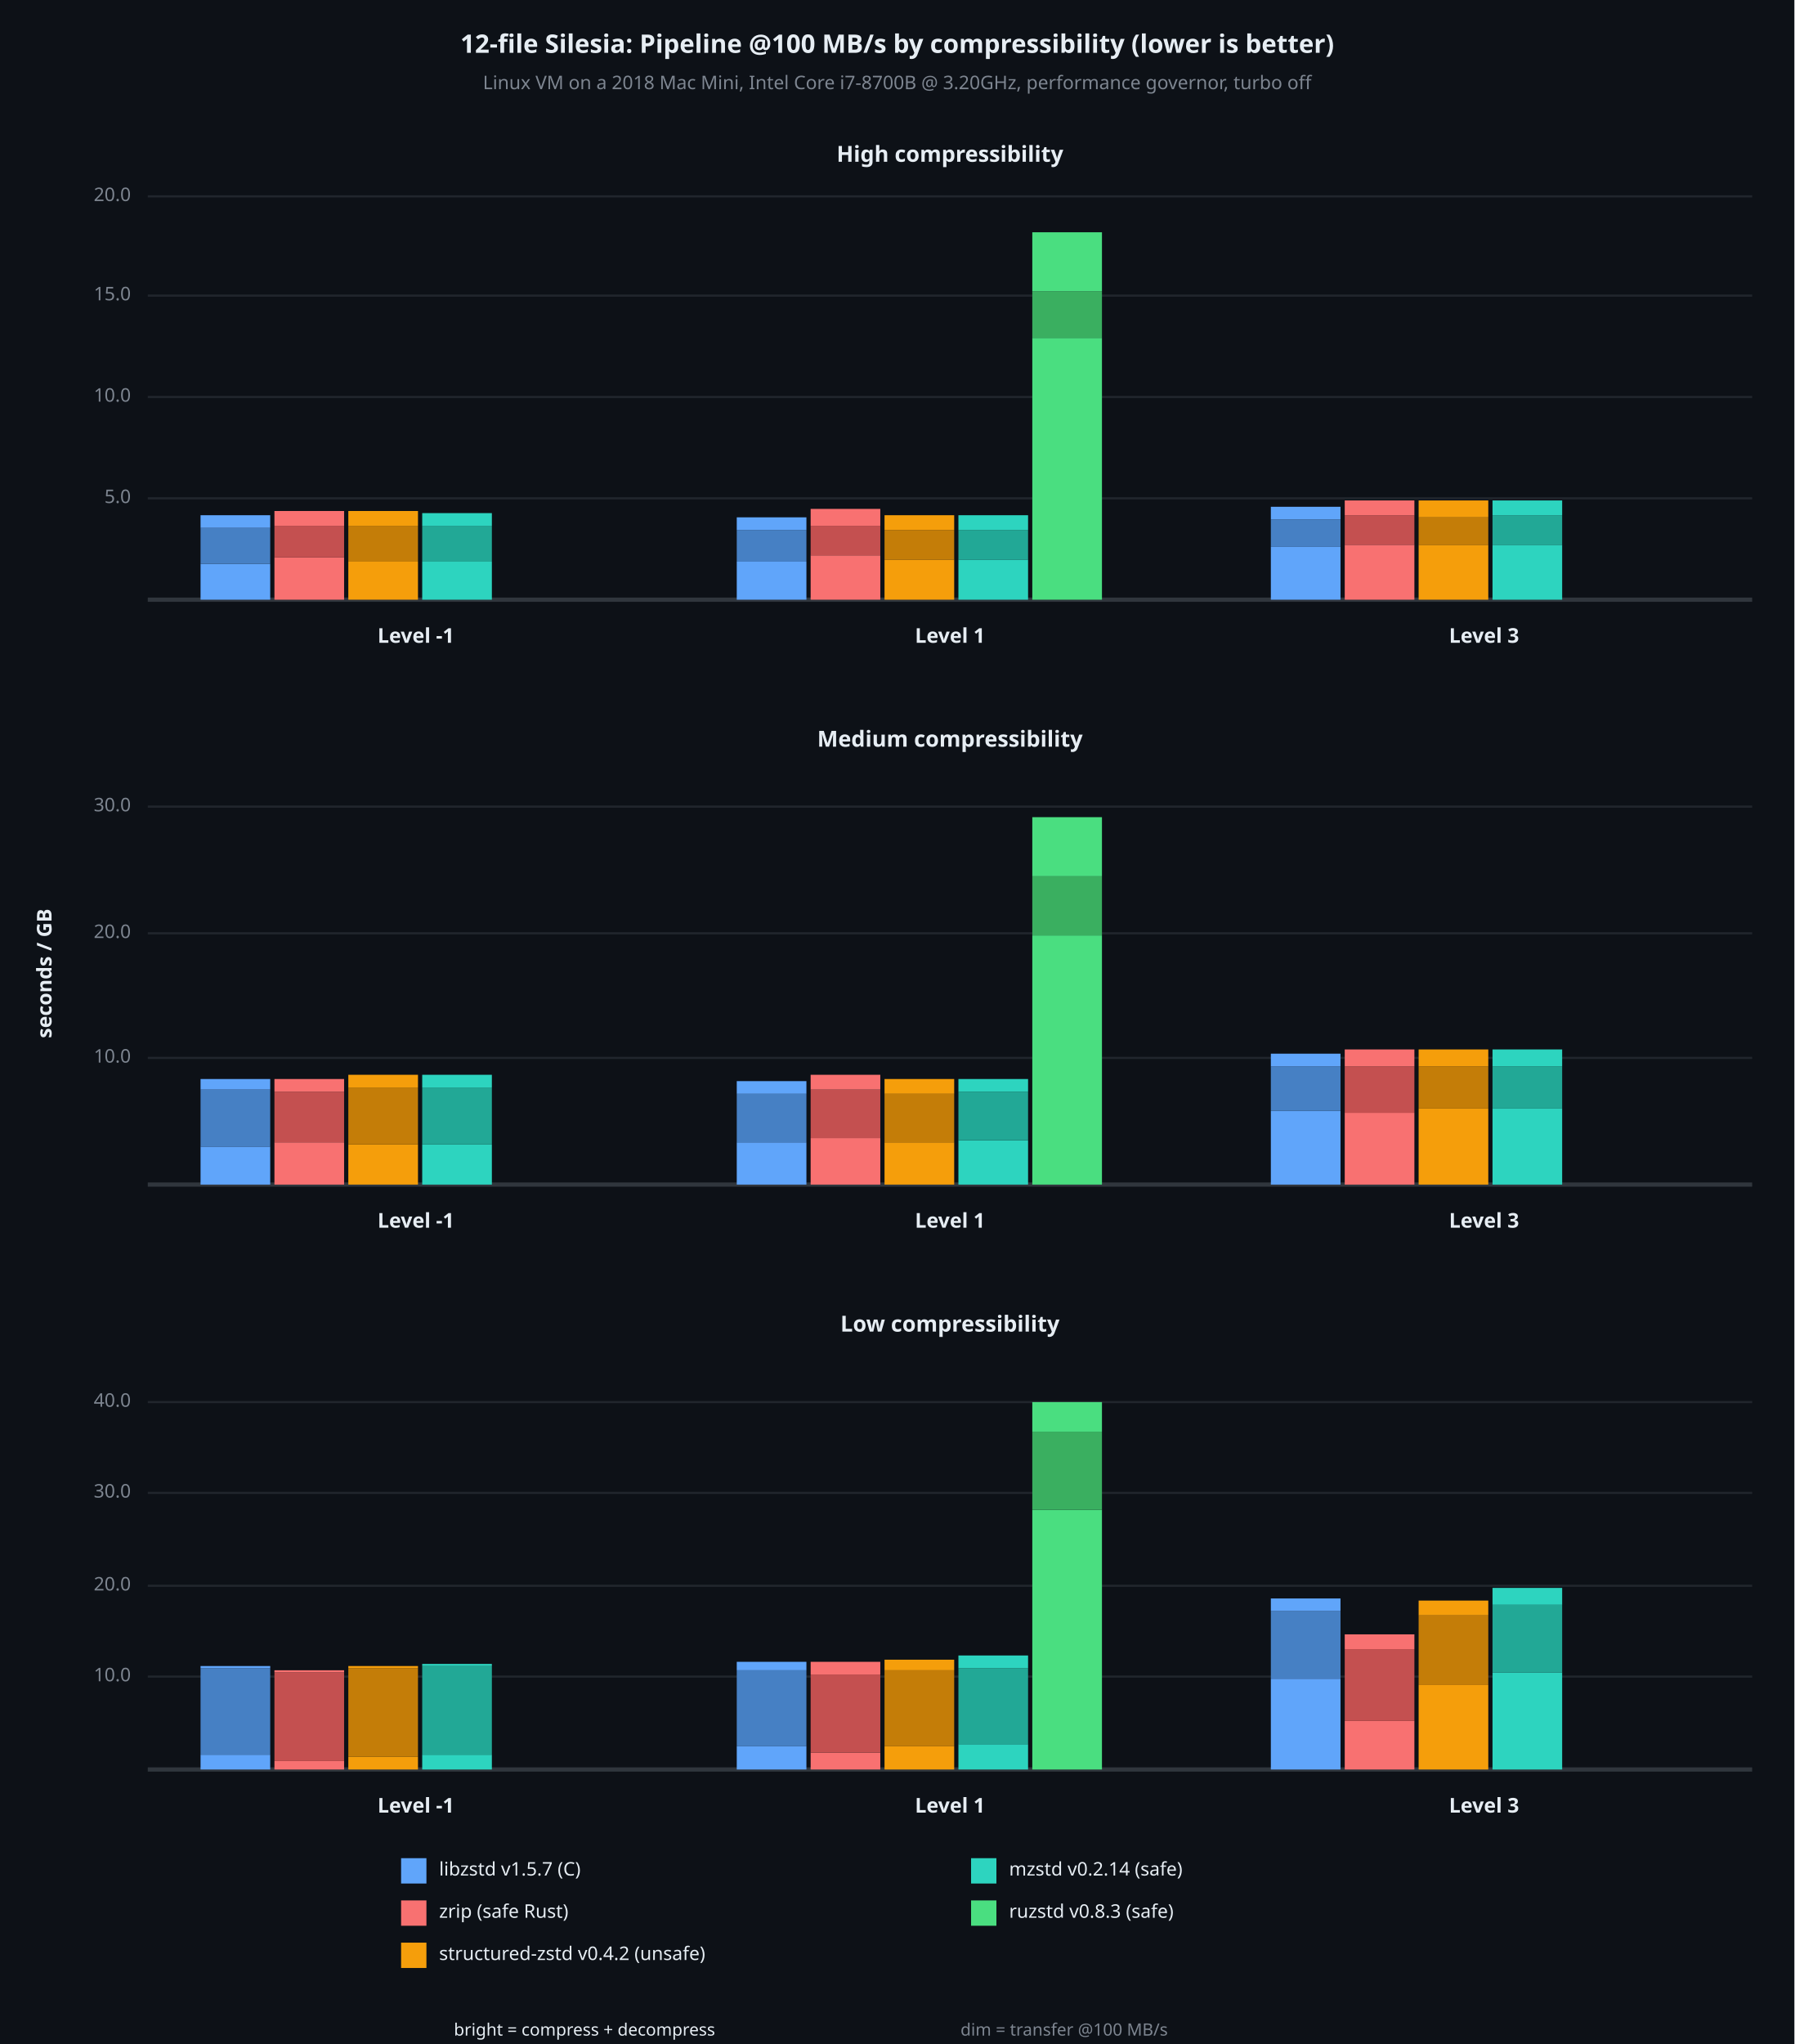
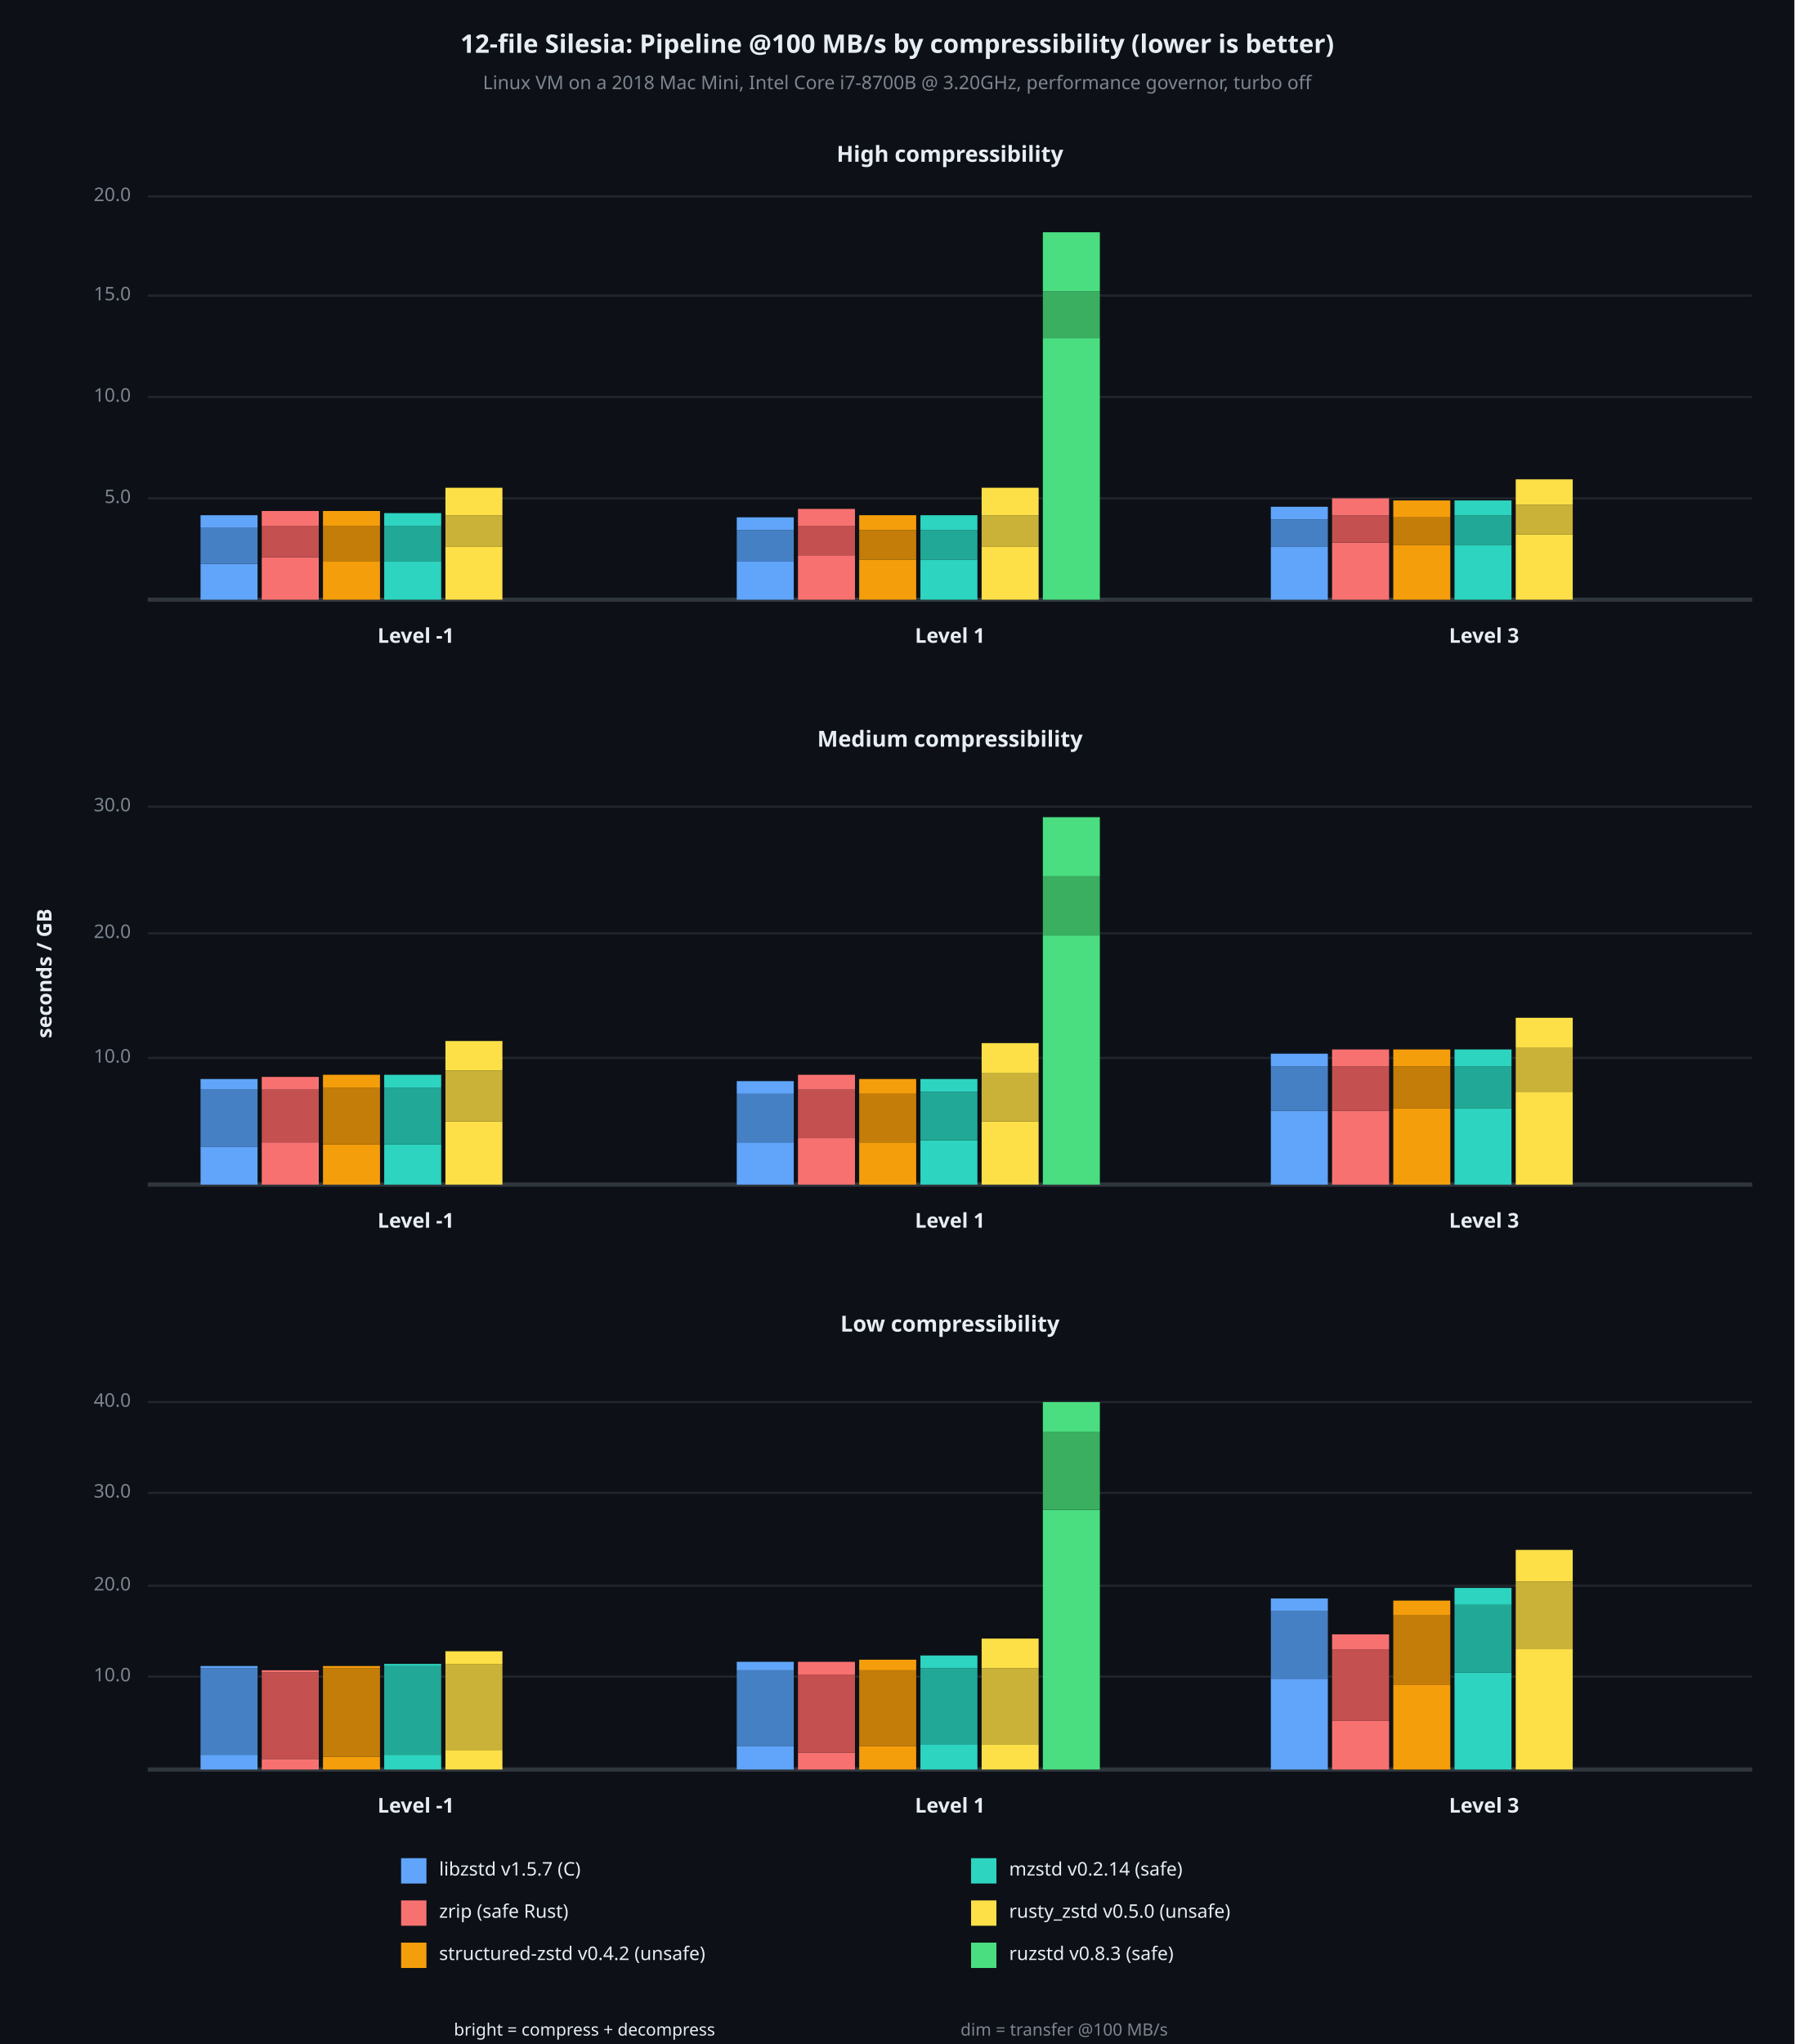
<svg xmlns="http://www.w3.org/2000/svg" viewBox="0 0 850 968" font-family="system-ui, -apple-system, sans-serif">
  <rect x="0" y="0" width="850" height="968" opacity="1" fill="#0D1117" stroke="none" />
  <text x="425" y="22" dy="0.5ex" text-anchor="middle" font-family="sans-serif" font-size="12.097" opacity="1" fill="#E6EDF3" font-weight="bold">
12-file Silesia: Pipeline @100 MB/s by compressibility (lower is better)
</text>
  <text x="425" y="40" dy="0.5ex" text-anchor="middle" font-family="sans-serif" font-size="8.871" opacity="1" fill="#7D8590">
Linux VM on a 2018 Mac Mini, Intel Core i7-8700B @ 3.20GHz, performance governor, turbo off
</text>
  <text x="22" y="461" dy="0.5ex" text-anchor="middle" font-family="sans-serif" font-size="9.677" opacity="1" fill="#E6EDF3" font-weight="bold" transform="rotate(270, 22, 461)">
seconds / GB
</text>
  <text x="450" y="74" dy="0.5ex" text-anchor="middle" font-family="sans-serif" font-size="10.484" opacity="1" fill="#E6EDF3" font-weight="bold">
High compressibility
</text>
  <polyline fill="none" opacity="1" stroke="#21262D" stroke-width="1" points="70,236 830,236 " />
  <text x="62" y="236" dy="0.5ex" text-anchor="end" font-family="sans-serif" font-size="8.871" opacity="1" fill="#7D8590">
5.0
</text>
  <polyline fill="none" opacity="1" stroke="#21262D" stroke-width="1" points="70,188 830,188 " />
  <text x="62" y="188" dy="0.5ex" text-anchor="end" font-family="sans-serif" font-size="8.871" opacity="1" fill="#7D8590">
10.0
</text>
  <polyline fill="none" opacity="1" stroke="#21262D" stroke-width="1" points="70,140 830,140 " />
  <text x="62" y="140" dy="0.5ex" text-anchor="end" font-family="sans-serif" font-size="8.871" opacity="1" fill="#7D8590">
15.0
</text>
  <polyline fill="none" opacity="1" stroke="#21262D" stroke-width="1" points="70,93 830,93 " />
  <text x="62" y="93" dy="0.5ex" text-anchor="end" font-family="sans-serif" font-size="8.871" opacity="1" fill="#7D8590">
20.0
</text>
  <polyline fill="none" opacity="1" stroke="#30363D" stroke-width="2" points="70,284 830,284 " />
-   <rect x="95" y="267" width="33" height="17" opacity="1" fill="#60A5FA" stroke="none" />
-   <rect x="95" y="250" width="33" height="17" opacity="1" fill="#4680C4" stroke="none" />
-   <rect x="95" y="244" width="33" height="6" opacity="1" fill="#60A5FA" stroke="none" />
-   <rect x="130" y="264" width="33" height="20" opacity="1" fill="#F87171" stroke="none" />
-   <rect x="130" y="249" width="33" height="15" opacity="1" fill="#C45050" stroke="none" />
-   <rect x="130" y="242" width="33" height="7" opacity="1" fill="#F87171" stroke="none" />
-   <rect x="165" y="266" width="33" height="18" opacity="1" fill="#F59E0B" stroke="none" />
-   <rect x="165" y="249" width="33" height="17" opacity="1" fill="#C47D08" stroke="none" />
-   <rect x="165" y="242" width="33" height="7" opacity="1" fill="#F59E0B" stroke="none" />
-   <rect x="200" y="266" width="33" height="18" opacity="1" fill="#2DD4BF" stroke="none" />
-   <rect x="200" y="249" width="33" height="17" opacity="1" fill="#22A896" stroke="none" />
-   <rect x="200" y="243" width="33" height="6" opacity="1" fill="#2DD4BF" stroke="none" />
+   <rect x="95" y="267" width="27" height="17" opacity="1" fill="#60A5FA" stroke="none" />
+   <rect x="95" y="250" width="27" height="17" opacity="1" fill="#4680C4" stroke="none" />
+   <rect x="95" y="244" width="27" height="6" opacity="1" fill="#60A5FA" stroke="none" />
+   <rect x="124" y="264" width="27" height="20" opacity="1" fill="#F87171" stroke="none" />
+   <rect x="124" y="249" width="27" height="15" opacity="1" fill="#C45050" stroke="none" />
+   <rect x="124" y="242" width="27" height="7" opacity="1" fill="#F87171" stroke="none" />
+   <rect x="153" y="266" width="27" height="18" opacity="1" fill="#F59E0B" stroke="none" />
+   <rect x="153" y="249" width="27" height="17" opacity="1" fill="#C47D08" stroke="none" />
+   <rect x="153" y="242" width="27" height="7" opacity="1" fill="#F59E0B" stroke="none" />
+   <rect x="182" y="266" width="27" height="18" opacity="1" fill="#2DD4BF" stroke="none" />
+   <rect x="182" y="249" width="27" height="17" opacity="1" fill="#22A896" stroke="none" />
+   <rect x="182" y="243" width="27" height="6" opacity="1" fill="#2DD4BF" stroke="none" />
+   <rect x="211" y="259" width="27" height="25" opacity="1" fill="#FDE047" stroke="none" />
+   <rect x="211" y="244" width="27" height="15" opacity="1" fill="#CAB238" stroke="none" />
+   <rect x="211" y="231" width="27" height="13" opacity="1" fill="#FDE047" stroke="none" />
  <text x="197" y="302" dy="0.5ex" text-anchor="middle" font-family="sans-serif" font-size="9.677" opacity="1" fill="#E6EDF3" font-weight="bold">
Level -1
</text>
-   <rect x="349" y="266" width="33" height="18" opacity="1" fill="#60A5FA" stroke="none" />
-   <rect x="349" y="251" width="33" height="15" opacity="1" fill="#4680C4" stroke="none" />
-   <rect x="349" y="245" width="33" height="6" opacity="1" fill="#60A5FA" stroke="none" />
-   <rect x="384" y="263" width="33" height="21" opacity="1" fill="#F87171" stroke="none" />
-   <rect x="384" y="249" width="33" height="14" opacity="1" fill="#C45050" stroke="none" />
-   <rect x="384" y="241" width="33" height="8" opacity="1" fill="#F87171" stroke="none" />
-   <rect x="419" y="265" width="33" height="19" opacity="1" fill="#F59E0B" stroke="none" />
-   <rect x="419" y="251" width="33" height="14" opacity="1" fill="#C47D08" stroke="none" />
-   <rect x="419" y="244" width="33" height="7" opacity="1" fill="#F59E0B" stroke="none" />
-   <rect x="454" y="265" width="33" height="19" opacity="1" fill="#2DD4BF" stroke="none" />
-   <rect x="454" y="251" width="33" height="14" opacity="1" fill="#22A896" stroke="none" />
-   <rect x="454" y="244" width="33" height="7" opacity="1" fill="#2DD4BF" stroke="none" />
-   <rect x="489" y="160" width="33" height="124" opacity="1" fill="#4ADE80" stroke="none" />
-   <rect x="489" y="138" width="33" height="22" opacity="1" fill="#3AAF60" stroke="none" />
-   <rect x="489" y="110" width="33" height="28" opacity="1" fill="#4ADE80" stroke="none" />
+   <rect x="349" y="266" width="27" height="18" opacity="1" fill="#60A5FA" stroke="none" />
+   <rect x="349" y="251" width="27" height="15" opacity="1" fill="#4680C4" stroke="none" />
+   <rect x="349" y="245" width="27" height="6" opacity="1" fill="#60A5FA" stroke="none" />
+   <rect x="378" y="263" width="27" height="21" opacity="1" fill="#F87171" stroke="none" />
+   <rect x="378" y="249" width="27" height="14" opacity="1" fill="#C45050" stroke="none" />
+   <rect x="378" y="241" width="27" height="8" opacity="1" fill="#F87171" stroke="none" />
+   <rect x="407" y="265" width="27" height="19" opacity="1" fill="#F59E0B" stroke="none" />
+   <rect x="407" y="251" width="27" height="14" opacity="1" fill="#C47D08" stroke="none" />
+   <rect x="407" y="244" width="27" height="7" opacity="1" fill="#F59E0B" stroke="none" />
+   <rect x="436" y="265" width="27" height="19" opacity="1" fill="#2DD4BF" stroke="none" />
+   <rect x="436" y="251" width="27" height="14" opacity="1" fill="#22A896" stroke="none" />
+   <rect x="436" y="244" width="27" height="7" opacity="1" fill="#2DD4BF" stroke="none" />
+   <rect x="465" y="259" width="27" height="25" opacity="1" fill="#FDE047" stroke="none" />
+   <rect x="465" y="244" width="27" height="15" opacity="1" fill="#CAB238" stroke="none" />
+   <rect x="465" y="231" width="27" height="13" opacity="1" fill="#FDE047" stroke="none" />
+   <rect x="494" y="160" width="27" height="124" opacity="1" fill="#4ADE80" stroke="none" />
+   <rect x="494" y="138" width="27" height="22" opacity="1" fill="#3AAF60" stroke="none" />
+   <rect x="494" y="110" width="27" height="28" opacity="1" fill="#4ADE80" stroke="none" />
  <text x="450" y="302" dy="0.5ex" text-anchor="middle" font-family="sans-serif" font-size="9.677" opacity="1" fill="#E6EDF3" font-weight="bold">
Level 1
</text>
-   <rect x="602" y="259" width="33" height="25" opacity="1" fill="#60A5FA" stroke="none" />
-   <rect x="602" y="246" width="33" height="13" opacity="1" fill="#4680C4" stroke="none" />
-   <rect x="602" y="240" width="33" height="6" opacity="1" fill="#60A5FA" stroke="none" />
-   <rect x="637" y="258" width="33" height="26" opacity="1" fill="#F87171" stroke="none" />
-   <rect x="637" y="244" width="33" height="14" opacity="1" fill="#C45050" stroke="none" />
-   <rect x="637" y="237" width="33" height="7" opacity="1" fill="#F87171" stroke="none" />
-   <rect x="672" y="258" width="33" height="26" opacity="1" fill="#F59E0B" stroke="none" />
-   <rect x="672" y="245" width="33" height="13" opacity="1" fill="#C47D08" stroke="none" />
-   <rect x="672" y="237" width="33" height="8" opacity="1" fill="#F59E0B" stroke="none" />
-   <rect x="707" y="258" width="33" height="26" opacity="1" fill="#2DD4BF" stroke="none" />
-   <rect x="707" y="244" width="33" height="14" opacity="1" fill="#22A896" stroke="none" />
-   <rect x="707" y="237" width="33" height="7" opacity="1" fill="#2DD4BF" stroke="none" />
+   <rect x="602" y="259" width="27" height="25" opacity="1" fill="#60A5FA" stroke="none" />
+   <rect x="602" y="246" width="27" height="13" opacity="1" fill="#4680C4" stroke="none" />
+   <rect x="602" y="240" width="27" height="6" opacity="1" fill="#60A5FA" stroke="none" />
+   <rect x="631" y="257" width="27" height="27" opacity="1" fill="#F87171" stroke="none" />
+   <rect x="631" y="244" width="27" height="13" opacity="1" fill="#C45050" stroke="none" />
+   <rect x="631" y="236" width="27" height="8" opacity="1" fill="#F87171" stroke="none" />
+   <rect x="660" y="258" width="27" height="26" opacity="1" fill="#F59E0B" stroke="none" />
+   <rect x="660" y="245" width="27" height="13" opacity="1" fill="#C47D08" stroke="none" />
+   <rect x="660" y="237" width="27" height="8" opacity="1" fill="#F59E0B" stroke="none" />
+   <rect x="689" y="258" width="27" height="26" opacity="1" fill="#2DD4BF" stroke="none" />
+   <rect x="689" y="244" width="27" height="14" opacity="1" fill="#22A896" stroke="none" />
+   <rect x="689" y="237" width="27" height="7" opacity="1" fill="#2DD4BF" stroke="none" />
+   <rect x="718" y="253" width="27" height="31" opacity="1" fill="#FDE047" stroke="none" />
+   <rect x="718" y="239" width="27" height="14" opacity="1" fill="#CAB238" stroke="none" />
+   <rect x="718" y="227" width="27" height="12" opacity="1" fill="#FDE047" stroke="none" />
  <text x="703" y="302" dy="0.5ex" text-anchor="middle" font-family="sans-serif" font-size="9.677" opacity="1" fill="#E6EDF3" font-weight="bold">
Level 3
</text>
  <text x="450" y="351" dy="0.5ex" text-anchor="middle" font-family="sans-serif" font-size="10.484" opacity="1" fill="#E6EDF3" font-weight="bold">
Medium compressibility
</text>
  <polyline fill="none" opacity="1" stroke="#21262D" stroke-width="1" points="70,501 830,501 " />
  <text x="62" y="501" dy="0.5ex" text-anchor="end" font-family="sans-serif" font-size="8.871" opacity="1" fill="#7D8590">
10.0
</text>
  <polyline fill="none" opacity="1" stroke="#21262D" stroke-width="1" points="70,442 830,442 " />
  <text x="62" y="442" dy="0.5ex" text-anchor="end" font-family="sans-serif" font-size="8.871" opacity="1" fill="#7D8590">
20.0
</text>
  <polyline fill="none" opacity="1" stroke="#21262D" stroke-width="1" points="70,382 830,382 " />
  <text x="62" y="382" dy="0.5ex" text-anchor="end" font-family="sans-serif" font-size="8.871" opacity="1" fill="#7D8590">
30.0
</text>
  <polyline fill="none" opacity="1" stroke="#30363D" stroke-width="2" points="70,561 830,561 " />
-   <rect x="95" y="543" width="33" height="18" opacity="1" fill="#60A5FA" stroke="none" />
-   <rect x="95" y="516" width="33" height="27" opacity="1" fill="#4680C4" stroke="none" />
-   <rect x="95" y="511" width="33" height="5" opacity="1" fill="#60A5FA" stroke="none" />
-   <rect x="130" y="541" width="33" height="20" opacity="1" fill="#F87171" stroke="none" />
-   <rect x="130" y="517" width="33" height="24" opacity="1" fill="#C45050" stroke="none" />
-   <rect x="130" y="511" width="33" height="6" opacity="1" fill="#F87171" stroke="none" />
-   <rect x="165" y="542" width="33" height="19" opacity="1" fill="#F59E0B" stroke="none" />
-   <rect x="165" y="515" width="33" height="27" opacity="1" fill="#C47D08" stroke="none" />
-   <rect x="165" y="509" width="33" height="6" opacity="1" fill="#F59E0B" stroke="none" />
-   <rect x="200" y="542" width="33" height="19" opacity="1" fill="#2DD4BF" stroke="none" />
-   <rect x="200" y="515" width="33" height="27" opacity="1" fill="#22A896" stroke="none" />
-   <rect x="200" y="509" width="33" height="6" opacity="1" fill="#2DD4BF" stroke="none" />
+   <rect x="95" y="543" width="27" height="18" opacity="1" fill="#60A5FA" stroke="none" />
+   <rect x="95" y="516" width="27" height="27" opacity="1" fill="#4680C4" stroke="none" />
+   <rect x="95" y="511" width="27" height="5" opacity="1" fill="#60A5FA" stroke="none" />
+   <rect x="124" y="541" width="27" height="20" opacity="1" fill="#F87171" stroke="none" />
+   <rect x="124" y="516" width="27" height="25" opacity="1" fill="#C45050" stroke="none" />
+   <rect x="124" y="510" width="27" height="6" opacity="1" fill="#F87171" stroke="none" />
+   <rect x="153" y="542" width="27" height="19" opacity="1" fill="#F59E0B" stroke="none" />
+   <rect x="153" y="515" width="27" height="27" opacity="1" fill="#C47D08" stroke="none" />
+   <rect x="153" y="509" width="27" height="6" opacity="1" fill="#F59E0B" stroke="none" />
+   <rect x="182" y="542" width="27" height="19" opacity="1" fill="#2DD4BF" stroke="none" />
+   <rect x="182" y="515" width="27" height="27" opacity="1" fill="#22A896" stroke="none" />
+   <rect x="182" y="509" width="27" height="6" opacity="1" fill="#2DD4BF" stroke="none" />
+   <rect x="211" y="531" width="27" height="30" opacity="1" fill="#FDE047" stroke="none" />
+   <rect x="211" y="507" width="27" height="24" opacity="1" fill="#CAB238" stroke="none" />
+   <rect x="211" y="493" width="27" height="14" opacity="1" fill="#FDE047" stroke="none" />
  <text x="197" y="579" dy="0.5ex" text-anchor="middle" font-family="sans-serif" font-size="9.677" opacity="1" fill="#E6EDF3" font-weight="bold">
Level -1
</text>
-   <rect x="349" y="541" width="33" height="20" opacity="1" fill="#60A5FA" stroke="none" />
-   <rect x="349" y="518" width="33" height="23" opacity="1" fill="#4680C4" stroke="none" />
-   <rect x="349" y="512" width="33" height="6" opacity="1" fill="#60A5FA" stroke="none" />
-   <rect x="384" y="539" width="33" height="22" opacity="1" fill="#F87171" stroke="none" />
-   <rect x="384" y="516" width="33" height="23" opacity="1" fill="#C45050" stroke="none" />
-   <rect x="384" y="509" width="33" height="7" opacity="1" fill="#F87171" stroke="none" />
-   <rect x="419" y="541" width="33" height="20" opacity="1" fill="#F59E0B" stroke="none" />
-   <rect x="419" y="518" width="33" height="23" opacity="1" fill="#C47D08" stroke="none" />
-   <rect x="419" y="511" width="33" height="7" opacity="1" fill="#F59E0B" stroke="none" />
-   <rect x="454" y="540" width="33" height="21" opacity="1" fill="#2DD4BF" stroke="none" />
-   <rect x="454" y="517" width="33" height="23" opacity="1" fill="#22A896" stroke="none" />
-   <rect x="454" y="511" width="33" height="6" opacity="1" fill="#2DD4BF" stroke="none" />
-   <rect x="489" y="443" width="33" height="118" opacity="1" fill="#4ADE80" stroke="none" />
-   <rect x="489" y="415" width="33" height="28" opacity="1" fill="#3AAF60" stroke="none" />
-   <rect x="489" y="387" width="33" height="28" opacity="1" fill="#4ADE80" stroke="none" />
+   <rect x="349" y="541" width="27" height="20" opacity="1" fill="#60A5FA" stroke="none" />
+   <rect x="349" y="518" width="27" height="23" opacity="1" fill="#4680C4" stroke="none" />
+   <rect x="349" y="512" width="27" height="6" opacity="1" fill="#60A5FA" stroke="none" />
+   <rect x="378" y="539" width="27" height="22" opacity="1" fill="#F87171" stroke="none" />
+   <rect x="378" y="516" width="27" height="23" opacity="1" fill="#C45050" stroke="none" />
+   <rect x="378" y="509" width="27" height="7" opacity="1" fill="#F87171" stroke="none" />
+   <rect x="407" y="541" width="27" height="20" opacity="1" fill="#F59E0B" stroke="none" />
+   <rect x="407" y="518" width="27" height="23" opacity="1" fill="#C47D08" stroke="none" />
+   <rect x="407" y="511" width="27" height="7" opacity="1" fill="#F59E0B" stroke="none" />
+   <rect x="436" y="540" width="27" height="21" opacity="1" fill="#2DD4BF" stroke="none" />
+   <rect x="436" y="517" width="27" height="23" opacity="1" fill="#22A896" stroke="none" />
+   <rect x="436" y="511" width="27" height="6" opacity="1" fill="#2DD4BF" stroke="none" />
+   <rect x="465" y="531" width="27" height="30" opacity="1" fill="#FDE047" stroke="none" />
+   <rect x="465" y="508" width="27" height="23" opacity="1" fill="#CAB238" stroke="none" />
+   <rect x="465" y="494" width="27" height="14" opacity="1" fill="#FDE047" stroke="none" />
+   <rect x="494" y="443" width="27" height="118" opacity="1" fill="#4ADE80" stroke="none" />
+   <rect x="494" y="415" width="27" height="28" opacity="1" fill="#3AAF60" stroke="none" />
+   <rect x="494" y="387" width="27" height="28" opacity="1" fill="#4ADE80" stroke="none" />
  <text x="450" y="579" dy="0.5ex" text-anchor="middle" font-family="sans-serif" font-size="9.677" opacity="1" fill="#E6EDF3" font-weight="bold">
Level 1
</text>
-   <rect x="602" y="526" width="33" height="35" opacity="1" fill="#60A5FA" stroke="none" />
-   <rect x="602" y="505" width="33" height="21" opacity="1" fill="#4680C4" stroke="none" />
-   <rect x="602" y="499" width="33" height="6" opacity="1" fill="#60A5FA" stroke="none" />
-   <rect x="637" y="527" width="33" height="34" opacity="1" fill="#F87171" stroke="none" />
-   <rect x="637" y="505" width="33" height="22" opacity="1" fill="#C45050" stroke="none" />
-   <rect x="637" y="497" width="33" height="8" opacity="1" fill="#F87171" stroke="none" />
-   <rect x="672" y="525" width="33" height="36" opacity="1" fill="#F59E0B" stroke="none" />
-   <rect x="672" y="505" width="33" height="20" opacity="1" fill="#C47D08" stroke="none" />
-   <rect x="672" y="497" width="33" height="8" opacity="1" fill="#F59E0B" stroke="none" />
-   <rect x="707" y="525" width="33" height="36" opacity="1" fill="#2DD4BF" stroke="none" />
-   <rect x="707" y="505" width="33" height="20" opacity="1" fill="#22A896" stroke="none" />
-   <rect x="707" y="497" width="33" height="8" opacity="1" fill="#2DD4BF" stroke="none" />
+   <rect x="602" y="526" width="27" height="35" opacity="1" fill="#60A5FA" stroke="none" />
+   <rect x="602" y="505" width="27" height="21" opacity="1" fill="#4680C4" stroke="none" />
+   <rect x="602" y="499" width="27" height="6" opacity="1" fill="#60A5FA" stroke="none" />
+   <rect x="631" y="526" width="27" height="35" opacity="1" fill="#F87171" stroke="none" />
+   <rect x="631" y="505" width="27" height="21" opacity="1" fill="#C45050" stroke="none" />
+   <rect x="631" y="497" width="27" height="8" opacity="1" fill="#F87171" stroke="none" />
+   <rect x="660" y="525" width="27" height="36" opacity="1" fill="#F59E0B" stroke="none" />
+   <rect x="660" y="505" width="27" height="20" opacity="1" fill="#C47D08" stroke="none" />
+   <rect x="660" y="497" width="27" height="8" opacity="1" fill="#F59E0B" stroke="none" />
+   <rect x="689" y="525" width="27" height="36" opacity="1" fill="#2DD4BF" stroke="none" />
+   <rect x="689" y="505" width="27" height="20" opacity="1" fill="#22A896" stroke="none" />
+   <rect x="689" y="497" width="27" height="8" opacity="1" fill="#2DD4BF" stroke="none" />
+   <rect x="718" y="517" width="27" height="44" opacity="1" fill="#FDE047" stroke="none" />
+   <rect x="718" y="496" width="27" height="21" opacity="1" fill="#CAB238" stroke="none" />
+   <rect x="718" y="482" width="27" height="14" opacity="1" fill="#FDE047" stroke="none" />
  <text x="703" y="579" dy="0.5ex" text-anchor="middle" font-family="sans-serif" font-size="9.677" opacity="1" fill="#E6EDF3" font-weight="bold">
Level 3
</text>
  <text x="450" y="628" dy="0.5ex" text-anchor="middle" font-family="sans-serif" font-size="10.484" opacity="1" fill="#E6EDF3" font-weight="bold">
Low compressibility
</text>
  <polyline fill="none" opacity="1" stroke="#21262D" stroke-width="1" points="70,794 830,794 " />
  <text x="62" y="794" dy="0.5ex" text-anchor="end" font-family="sans-serif" font-size="8.871" opacity="1" fill="#7D8590">
10.0
</text>
  <polyline fill="none" opacity="1" stroke="#21262D" stroke-width="1" points="70,751 830,751 " />
  <text x="62" y="751" dy="0.5ex" text-anchor="end" font-family="sans-serif" font-size="8.871" opacity="1" fill="#7D8590">
20.0
</text>
  <polyline fill="none" opacity="1" stroke="#21262D" stroke-width="1" points="70,707 830,707 " />
  <text x="62" y="707" dy="0.5ex" text-anchor="end" font-family="sans-serif" font-size="8.871" opacity="1" fill="#7D8590">
30.0
</text>
  <polyline fill="none" opacity="1" stroke="#21262D" stroke-width="1" points="70,664 830,664 " />
  <text x="62" y="664" dy="0.5ex" text-anchor="end" font-family="sans-serif" font-size="8.871" opacity="1" fill="#7D8590">
40.0
</text>
  <polyline fill="none" opacity="1" stroke="#30363D" stroke-width="2" points="70,838 830,838 " />
-   <rect x="95" y="831" width="33" height="7" opacity="1" fill="#60A5FA" stroke="none" />
-   <rect x="95" y="790" width="33" height="41" opacity="1" fill="#4680C4" stroke="none" />
-   <rect x="95" y="789" width="33" height="1" opacity="1" fill="#60A5FA" stroke="none" />
-   <rect x="130" y="834" width="33" height="4" opacity="1" fill="#F87171" stroke="none" />
-   <rect x="130" y="792" width="33" height="42" opacity="1" fill="#C45050" stroke="none" />
-   <rect x="130" y="791" width="33" height="1" opacity="1" fill="#F87171" stroke="none" />
-   <rect x="165" y="832" width="33" height="6" opacity="1" fill="#F59E0B" stroke="none" />
-   <rect x="165" y="790" width="33" height="42" opacity="1" fill="#C47D08" stroke="none" />
-   <rect x="165" y="789" width="33" height="1" opacity="1" fill="#F59E0B" stroke="none" />
-   <rect x="200" y="831" width="33" height="7" opacity="1" fill="#2DD4BF" stroke="none" />
-   <rect x="200" y="789" width="33" height="42" opacity="1" fill="#22A896" stroke="none" />
-   <rect x="200" y="788" width="33" height="1" opacity="1" fill="#2DD4BF" stroke="none" />
+   <rect x="95" y="831" width="27" height="7" opacity="1" fill="#60A5FA" stroke="none" />
+   <rect x="95" y="790" width="27" height="41" opacity="1" fill="#4680C4" stroke="none" />
+   <rect x="95" y="789" width="27" height="1" opacity="1" fill="#60A5FA" stroke="none" />
+   <rect x="124" y="833" width="27" height="5" opacity="1" fill="#F87171" stroke="none" />
+   <rect x="124" y="792" width="27" height="41" opacity="1" fill="#C45050" stroke="none" />
+   <rect x="124" y="791" width="27" height="1" opacity="1" fill="#F87171" stroke="none" />
+   <rect x="153" y="832" width="27" height="6" opacity="1" fill="#F59E0B" stroke="none" />
+   <rect x="153" y="790" width="27" height="42" opacity="1" fill="#C47D08" stroke="none" />
+   <rect x="153" y="789" width="27" height="1" opacity="1" fill="#F59E0B" stroke="none" />
+   <rect x="182" y="831" width="27" height="7" opacity="1" fill="#2DD4BF" stroke="none" />
+   <rect x="182" y="789" width="27" height="42" opacity="1" fill="#22A896" stroke="none" />
+   <rect x="182" y="788" width="27" height="1" opacity="1" fill="#2DD4BF" stroke="none" />
+   <rect x="211" y="829" width="27" height="9" opacity="1" fill="#FDE047" stroke="none" />
+   <rect x="211" y="788" width="27" height="41" opacity="1" fill="#CAB238" stroke="none" />
+   <rect x="211" y="782" width="27" height="6" opacity="1" fill="#FDE047" stroke="none" />
  <text x="197" y="856" dy="0.5ex" text-anchor="middle" font-family="sans-serif" font-size="9.677" opacity="1" fill="#E6EDF3" font-weight="bold">
Level -1
</text>
-   <rect x="349" y="827" width="33" height="11" opacity="1" fill="#60A5FA" stroke="none" />
-   <rect x="349" y="791" width="33" height="36" opacity="1" fill="#4680C4" stroke="none" />
-   <rect x="349" y="787" width="33" height="4" opacity="1" fill="#60A5FA" stroke="none" />
-   <rect x="384" y="830" width="33" height="8" opacity="1" fill="#F87171" stroke="none" />
-   <rect x="384" y="793" width="33" height="37" opacity="1" fill="#C45050" stroke="none" />
-   <rect x="384" y="787" width="33" height="6" opacity="1" fill="#F87171" stroke="none" />
-   <rect x="419" y="827" width="33" height="11" opacity="1" fill="#F59E0B" stroke="none" />
-   <rect x="419" y="791" width="33" height="36" opacity="1" fill="#C47D08" stroke="none" />
-   <rect x="419" y="786" width="33" height="5" opacity="1" fill="#F59E0B" stroke="none" />
-   <rect x="454" y="826" width="33" height="12" opacity="1" fill="#2DD4BF" stroke="none" />
-   <rect x="454" y="790" width="33" height="36" opacity="1" fill="#22A896" stroke="none" />
-   <rect x="454" y="784" width="33" height="6" opacity="1" fill="#2DD4BF" stroke="none" />
-   <rect x="489" y="715" width="33" height="123" opacity="1" fill="#4ADE80" stroke="none" />
-   <rect x="489" y="678" width="33" height="37" opacity="1" fill="#3AAF60" stroke="none" />
-   <rect x="489" y="664" width="33" height="14" opacity="1" fill="#4ADE80" stroke="none" />
+   <rect x="349" y="827" width="27" height="11" opacity="1" fill="#60A5FA" stroke="none" />
+   <rect x="349" y="791" width="27" height="36" opacity="1" fill="#4680C4" stroke="none" />
+   <rect x="349" y="787" width="27" height="4" opacity="1" fill="#60A5FA" stroke="none" />
+   <rect x="378" y="830" width="27" height="8" opacity="1" fill="#F87171" stroke="none" />
+   <rect x="378" y="793" width="27" height="37" opacity="1" fill="#C45050" stroke="none" />
+   <rect x="378" y="787" width="27" height="6" opacity="1" fill="#F87171" stroke="none" />
+   <rect x="407" y="827" width="27" height="11" opacity="1" fill="#F59E0B" stroke="none" />
+   <rect x="407" y="791" width="27" height="36" opacity="1" fill="#C47D08" stroke="none" />
+   <rect x="407" y="786" width="27" height="5" opacity="1" fill="#F59E0B" stroke="none" />
+   <rect x="436" y="826" width="27" height="12" opacity="1" fill="#2DD4BF" stroke="none" />
+   <rect x="436" y="790" width="27" height="36" opacity="1" fill="#22A896" stroke="none" />
+   <rect x="436" y="784" width="27" height="6" opacity="1" fill="#2DD4BF" stroke="none" />
+   <rect x="465" y="826" width="27" height="12" opacity="1" fill="#FDE047" stroke="none" />
+   <rect x="465" y="790" width="27" height="36" opacity="1" fill="#CAB238" stroke="none" />
+   <rect x="465" y="776" width="27" height="14" opacity="1" fill="#FDE047" stroke="none" />
+   <rect x="494" y="715" width="27" height="123" opacity="1" fill="#4ADE80" stroke="none" />
+   <rect x="494" y="678" width="27" height="37" opacity="1" fill="#3AAF60" stroke="none" />
+   <rect x="494" y="664" width="27" height="14" opacity="1" fill="#4ADE80" stroke="none" />
  <text x="450" y="856" dy="0.5ex" text-anchor="middle" font-family="sans-serif" font-size="9.677" opacity="1" fill="#E6EDF3" font-weight="bold">
Level 1
</text>
-   <rect x="602" y="795" width="33" height="43" opacity="1" fill="#60A5FA" stroke="none" />
-   <rect x="602" y="763" width="33" height="32" opacity="1" fill="#4680C4" stroke="none" />
-   <rect x="602" y="757" width="33" height="6" opacity="1" fill="#60A5FA" stroke="none" />
-   <rect x="637" y="815" width="33" height="23" opacity="1" fill="#F87171" stroke="none" />
-   <rect x="637" y="781" width="33" height="34" opacity="1" fill="#C45050" stroke="none" />
-   <rect x="637" y="774" width="33" height="7" opacity="1" fill="#F87171" stroke="none" />
-   <rect x="672" y="798" width="33" height="40" opacity="1" fill="#F59E0B" stroke="none" />
-   <rect x="672" y="765" width="33" height="33" opacity="1" fill="#C47D08" stroke="none" />
-   <rect x="672" y="758" width="33" height="7" opacity="1" fill="#F59E0B" stroke="none" />
-   <rect x="707" y="792" width="33" height="46" opacity="1" fill="#2DD4BF" stroke="none" />
-   <rect x="707" y="760" width="33" height="32" opacity="1" fill="#22A896" stroke="none" />
-   <rect x="707" y="752" width="33" height="8" opacity="1" fill="#2DD4BF" stroke="none" />
+   <rect x="602" y="795" width="27" height="43" opacity="1" fill="#60A5FA" stroke="none" />
+   <rect x="602" y="763" width="27" height="32" opacity="1" fill="#4680C4" stroke="none" />
+   <rect x="602" y="757" width="27" height="6" opacity="1" fill="#60A5FA" stroke="none" />
+   <rect x="631" y="815" width="27" height="23" opacity="1" fill="#F87171" stroke="none" />
+   <rect x="631" y="781" width="27" height="34" opacity="1" fill="#C45050" stroke="none" />
+   <rect x="631" y="774" width="27" height="7" opacity="1" fill="#F87171" stroke="none" />
+   <rect x="660" y="798" width="27" height="40" opacity="1" fill="#F59E0B" stroke="none" />
+   <rect x="660" y="765" width="27" height="33" opacity="1" fill="#C47D08" stroke="none" />
+   <rect x="660" y="758" width="27" height="7" opacity="1" fill="#F59E0B" stroke="none" />
+   <rect x="689" y="792" width="27" height="46" opacity="1" fill="#2DD4BF" stroke="none" />
+   <rect x="689" y="760" width="27" height="32" opacity="1" fill="#22A896" stroke="none" />
+   <rect x="689" y="752" width="27" height="8" opacity="1" fill="#2DD4BF" stroke="none" />
+   <rect x="718" y="781" width="27" height="57" opacity="1" fill="#FDE047" stroke="none" />
+   <rect x="718" y="749" width="27" height="32" opacity="1" fill="#CAB238" stroke="none" />
+   <rect x="718" y="734" width="27" height="15" opacity="1" fill="#FDE047" stroke="none" />
  <text x="703" y="856" dy="0.5ex" text-anchor="middle" font-family="sans-serif" font-size="9.677" opacity="1" fill="#E6EDF3" font-weight="bold">
Level 3
</text>
  <rect x="190" y="880" width="12" height="12" opacity="1" fill="#60A5FA" stroke="none" />
  <text x="208" y="886" dy="0.5ex" text-anchor="start" font-family="sans-serif" font-size="8.871" opacity="1" fill="#E6EDF3">
libzstd v1.5.7 (C)
</text>
  <rect x="190" y="900" width="12" height="12" opacity="1" fill="#F87171" stroke="none" />
  <text x="208" y="906" dy="0.5ex" text-anchor="start" font-family="sans-serif" font-size="8.871" opacity="1" fill="#E6EDF3">
zrip (safe Rust)
</text>
  <rect x="190" y="920" width="12" height="12" opacity="1" fill="#F59E0B" stroke="none" />
  <text x="208" y="926" dy="0.5ex" text-anchor="start" font-family="sans-serif" font-size="8.871" opacity="1" fill="#E6EDF3">
structured-zstd v0.4.2 (unsafe)
</text>
  <rect x="460" y="880" width="12" height="12" opacity="1" fill="#2DD4BF" stroke="none" />
  <text x="478" y="886" dy="0.5ex" text-anchor="start" font-family="sans-serif" font-size="8.871" opacity="1" fill="#E6EDF3">
mzstd v0.2.14 (safe)
</text>
-   <rect x="460" y="900" width="12" height="12" opacity="1" fill="#4ADE80" stroke="none" />
+   <rect x="460" y="900" width="12" height="12" opacity="1" fill="#FDE047" stroke="none" />
  <text x="478" y="906" dy="0.5ex" text-anchor="start" font-family="sans-serif" font-size="8.871" opacity="1" fill="#E6EDF3">
+ rusty_zstd v0.5.0 (unsafe)
+ </text>
+   <rect x="460" y="920" width="12" height="12" opacity="1" fill="#4ADE80" stroke="none" />
+   <text x="478" y="926" dy="0.5ex" text-anchor="start" font-family="sans-serif" font-size="8.871" opacity="1" fill="#E6EDF3">
ruzstd v0.8.3 (safe)
</text>
  <text x="215" y="962" dy="0.5ex" text-anchor="start" font-family="sans-serif" font-size="8.065" opacity="1" fill="#E6EDF3">
bright = compress + decompress
</text>
  <text x="455" y="962" dy="0.5ex" text-anchor="start" font-family="sans-serif" font-size="8.065" opacity="1" fill="#7D8590">
dim = transfer @100 MB/s
</text>
</svg>
